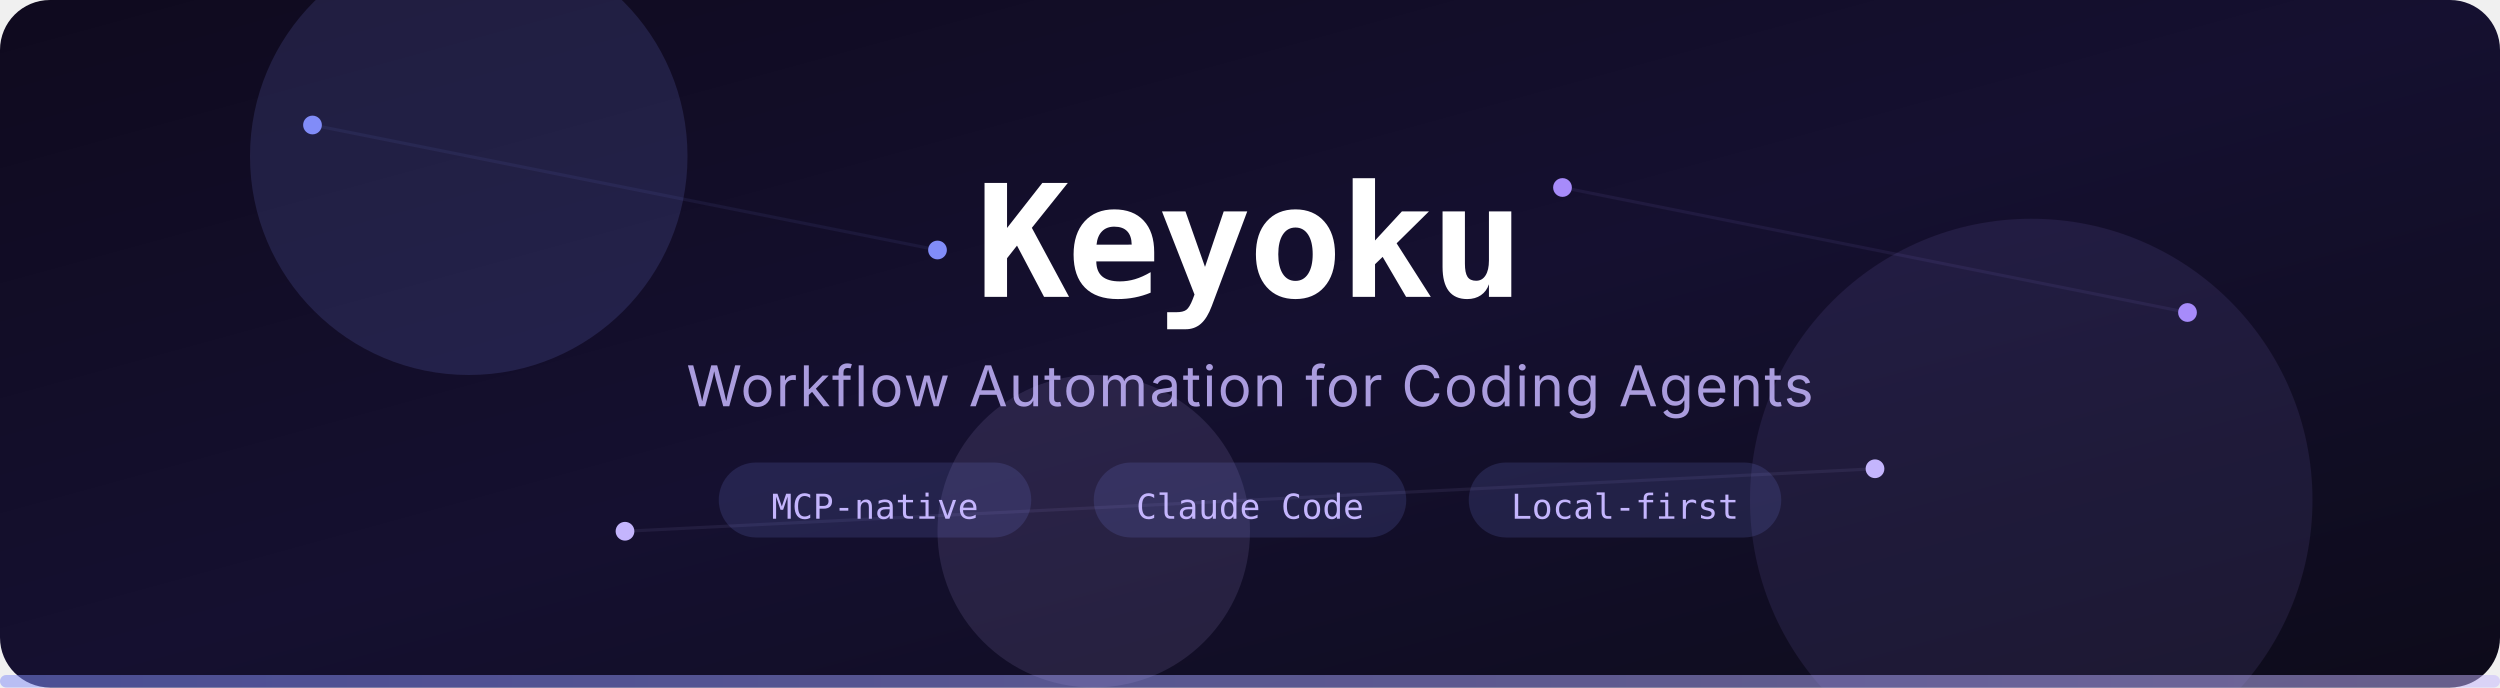
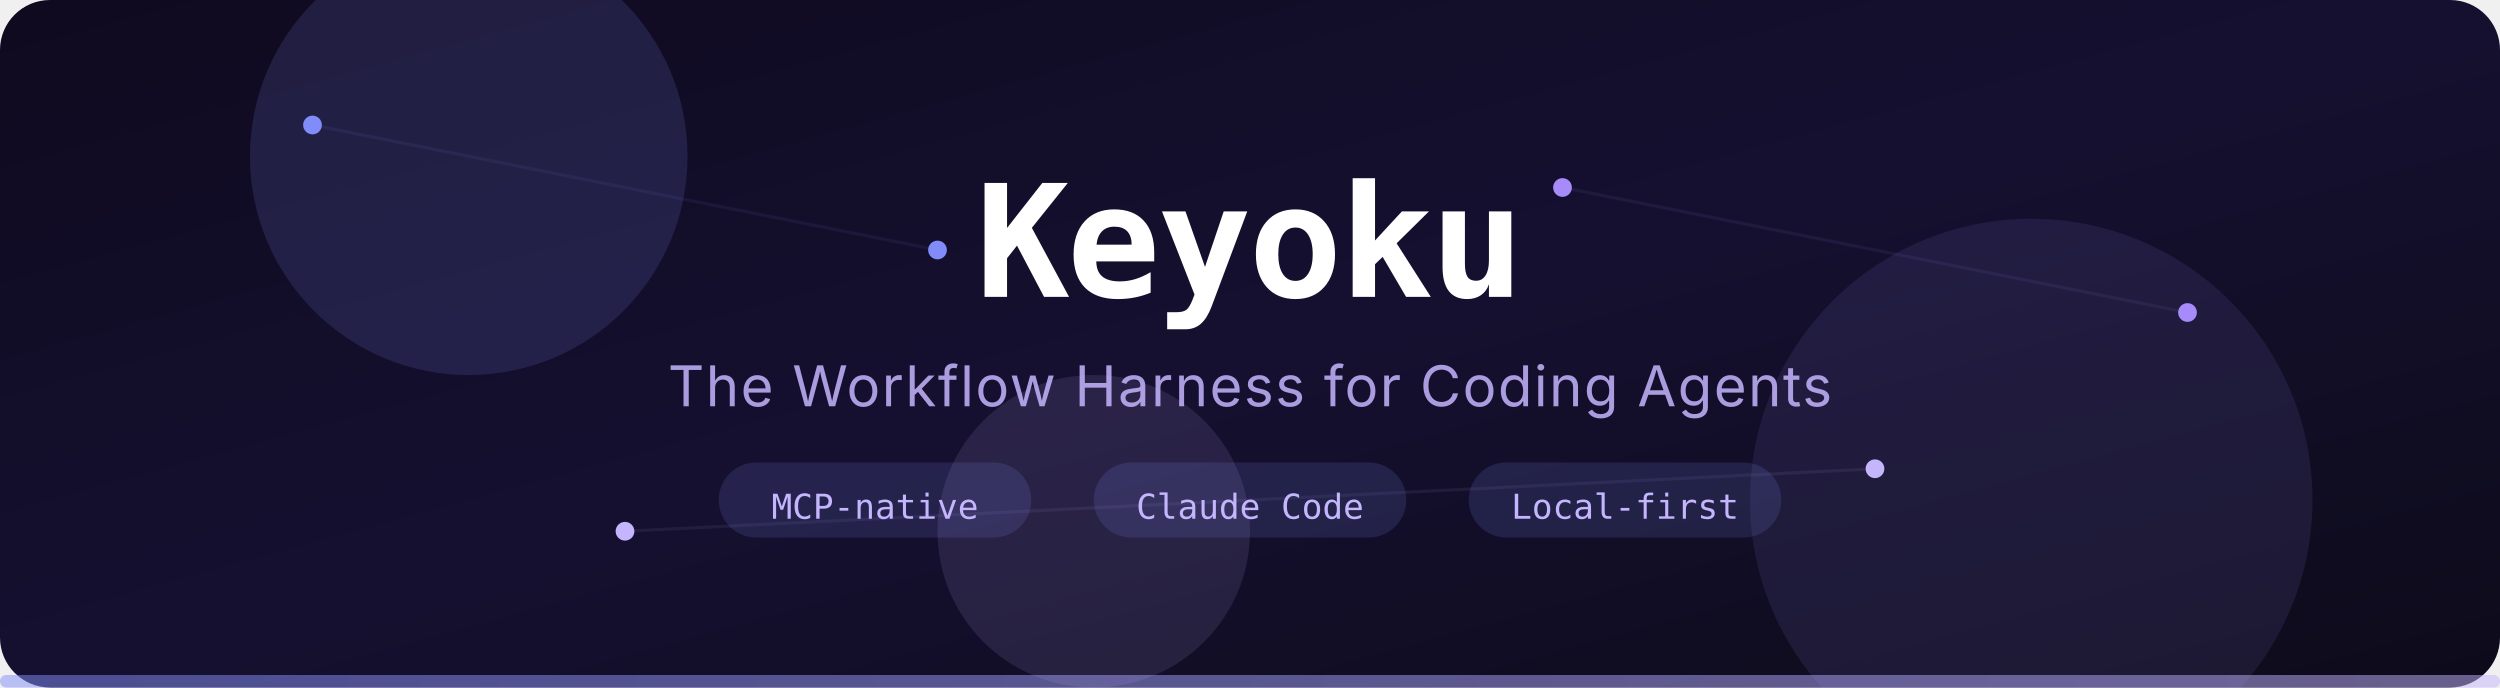
<svg xmlns="http://www.w3.org/2000/svg" width="800" height="220" viewBox="0 0 800 220">
  <defs>
    <linearGradient id="bg" x1="0%" y1="0%" x2="100%" y2="100%">
      <stop offset="0%" style="stop-color:#0f0a1e;stop-opacity:1" />
      <stop offset="50%" style="stop-color:#151030;stop-opacity:1" />
      <stop offset="100%" style="stop-color:#0d0b1a;stop-opacity:1" />
    </linearGradient>
    <linearGradient id="accent" x1="0%" y1="0%" x2="100%" y2="0%">
      <stop offset="0%" style="stop-color:#818cf8;stop-opacity:1" />
      <stop offset="100%" style="stop-color:#c4b5fd;stop-opacity:1" />
    </linearGradient>
  </defs>
  <style>
    .orb1 { animation: float1 7s ease-in-out infinite; }
    .orb2 { animation: float2 9s ease-in-out infinite; }
    .orb3 { animation: float3 6s ease-in-out infinite; }
    .pulse { animation: pulse 4s ease-in-out infinite; }
    @keyframes float1 {
      0%, 100% { transform: translate(0, 0); opacity: 0.15; }
      50% { transform: translate(12px, -6px); opacity: 0.25; }
    }
    @keyframes float2 {
      0%, 100% { transform: translate(0, 0); opacity: 0.1; }
      50% { transform: translate(-10px, 8px); opacity: 0.2; }
    }
    @keyframes float3 {
      0%, 100% { transform: translate(0, 0); opacity: 0.12; }
      50% { transform: translate(6px, -10px); opacity: 0.22; }
    }
    @keyframes pulse {
      0%, 100% { opacity: 0.3; }
      50% { opacity: 0.6; }
    }
  </style>
  <rect width="800" height="220" rx="16" fill="url(#bg)" />
  <rect x="0" y="216" width="800" height="4" rx="2" fill="url(#accent)" opacity="0.5" />
  <circle class="orb1" cx="150" cy="50" r="70" fill="#818cf8" opacity="0.15" />
  <circle class="orb2" cx="650" cy="160" r="90" fill="#a78bfa" opacity="0.1" />
  <circle class="orb3" cx="350" cy="170" r="50" fill="#c4b5fd" opacity="0.12" />
  <g opacity="0.08">
    <line x1="100" y1="40" x2="300" y2="80" stroke="#818cf8" stroke-width="1" />
    <line x1="500" y1="60" x2="700" y2="100" stroke="#a78bfa" stroke-width="1" />
    <line x1="200" y1="170" x2="600" y2="150" stroke="#c4b5fd" stroke-width="1" />
  </g>
  <circle class="pulse" cx="100" cy="40" r="3" fill="#818cf8" />
  <circle class="pulse" cx="300" cy="80" r="3" fill="#818cf8" style="animation-delay: 1s" />
  <circle class="pulse" cx="500" cy="60" r="3" fill="#a78bfa" style="animation-delay: 2s" />
  <circle class="pulse" cx="700" cy="100" r="3" fill="#a78bfa" style="animation-delay: 0.5s" />
  <circle class="pulse" cx="200" cy="170" r="3" fill="#c4b5fd" style="animation-delay: 1.5s" />
  <circle class="pulse" cx="600" cy="150" r="3" fill="#c4b5fd" style="animation-delay: 3s" />
  <text x="400" y="95" font-family="ui-monospace, 'SF Mono', 'Cascadia Code', 'Fira Code', Menlo, monospace" font-size="50" font-weight="700" fill="white" text-anchor="middle" letter-spacing="-1">
    Keyoku
  </text>
  <text x="400" y="130" font-family="ui-sans-serif, system-ui, -apple-system, 'Segoe UI', sans-serif" font-size="18" fill="#c4b5fd" text-anchor="middle" letter-spacing="0.5" opacity="0.85">
-     Workflow Automation for Coding Agents
+     The Workflow Harness for Coding Agents
  </text>
  <g transform="translate(400, 162)" text-anchor="middle">
    <rect x="-170" y="-14" width="100" height="24" rx="12" fill="#818cf8" opacity="0.15" />
    <text x="-120" y="4" font-family="ui-monospace, monospace" font-size="11" fill="#c4b5fd">MCP-native</text>
    <rect x="-50" y="-14" width="100" height="24" rx="12" fill="#818cf8" opacity="0.15" />
    <text x="0" y="4" font-family="ui-monospace, monospace" font-size="11" fill="#c4b5fd">Claude Code</text>
    <rect x="70" y="-14" width="100" height="24" rx="12" fill="#818cf8" opacity="0.15" />
    <text x="120" y="4" font-family="ui-monospace, monospace" font-size="11" fill="#c4b5fd">Local-first</text>
  </g>
</svg>
